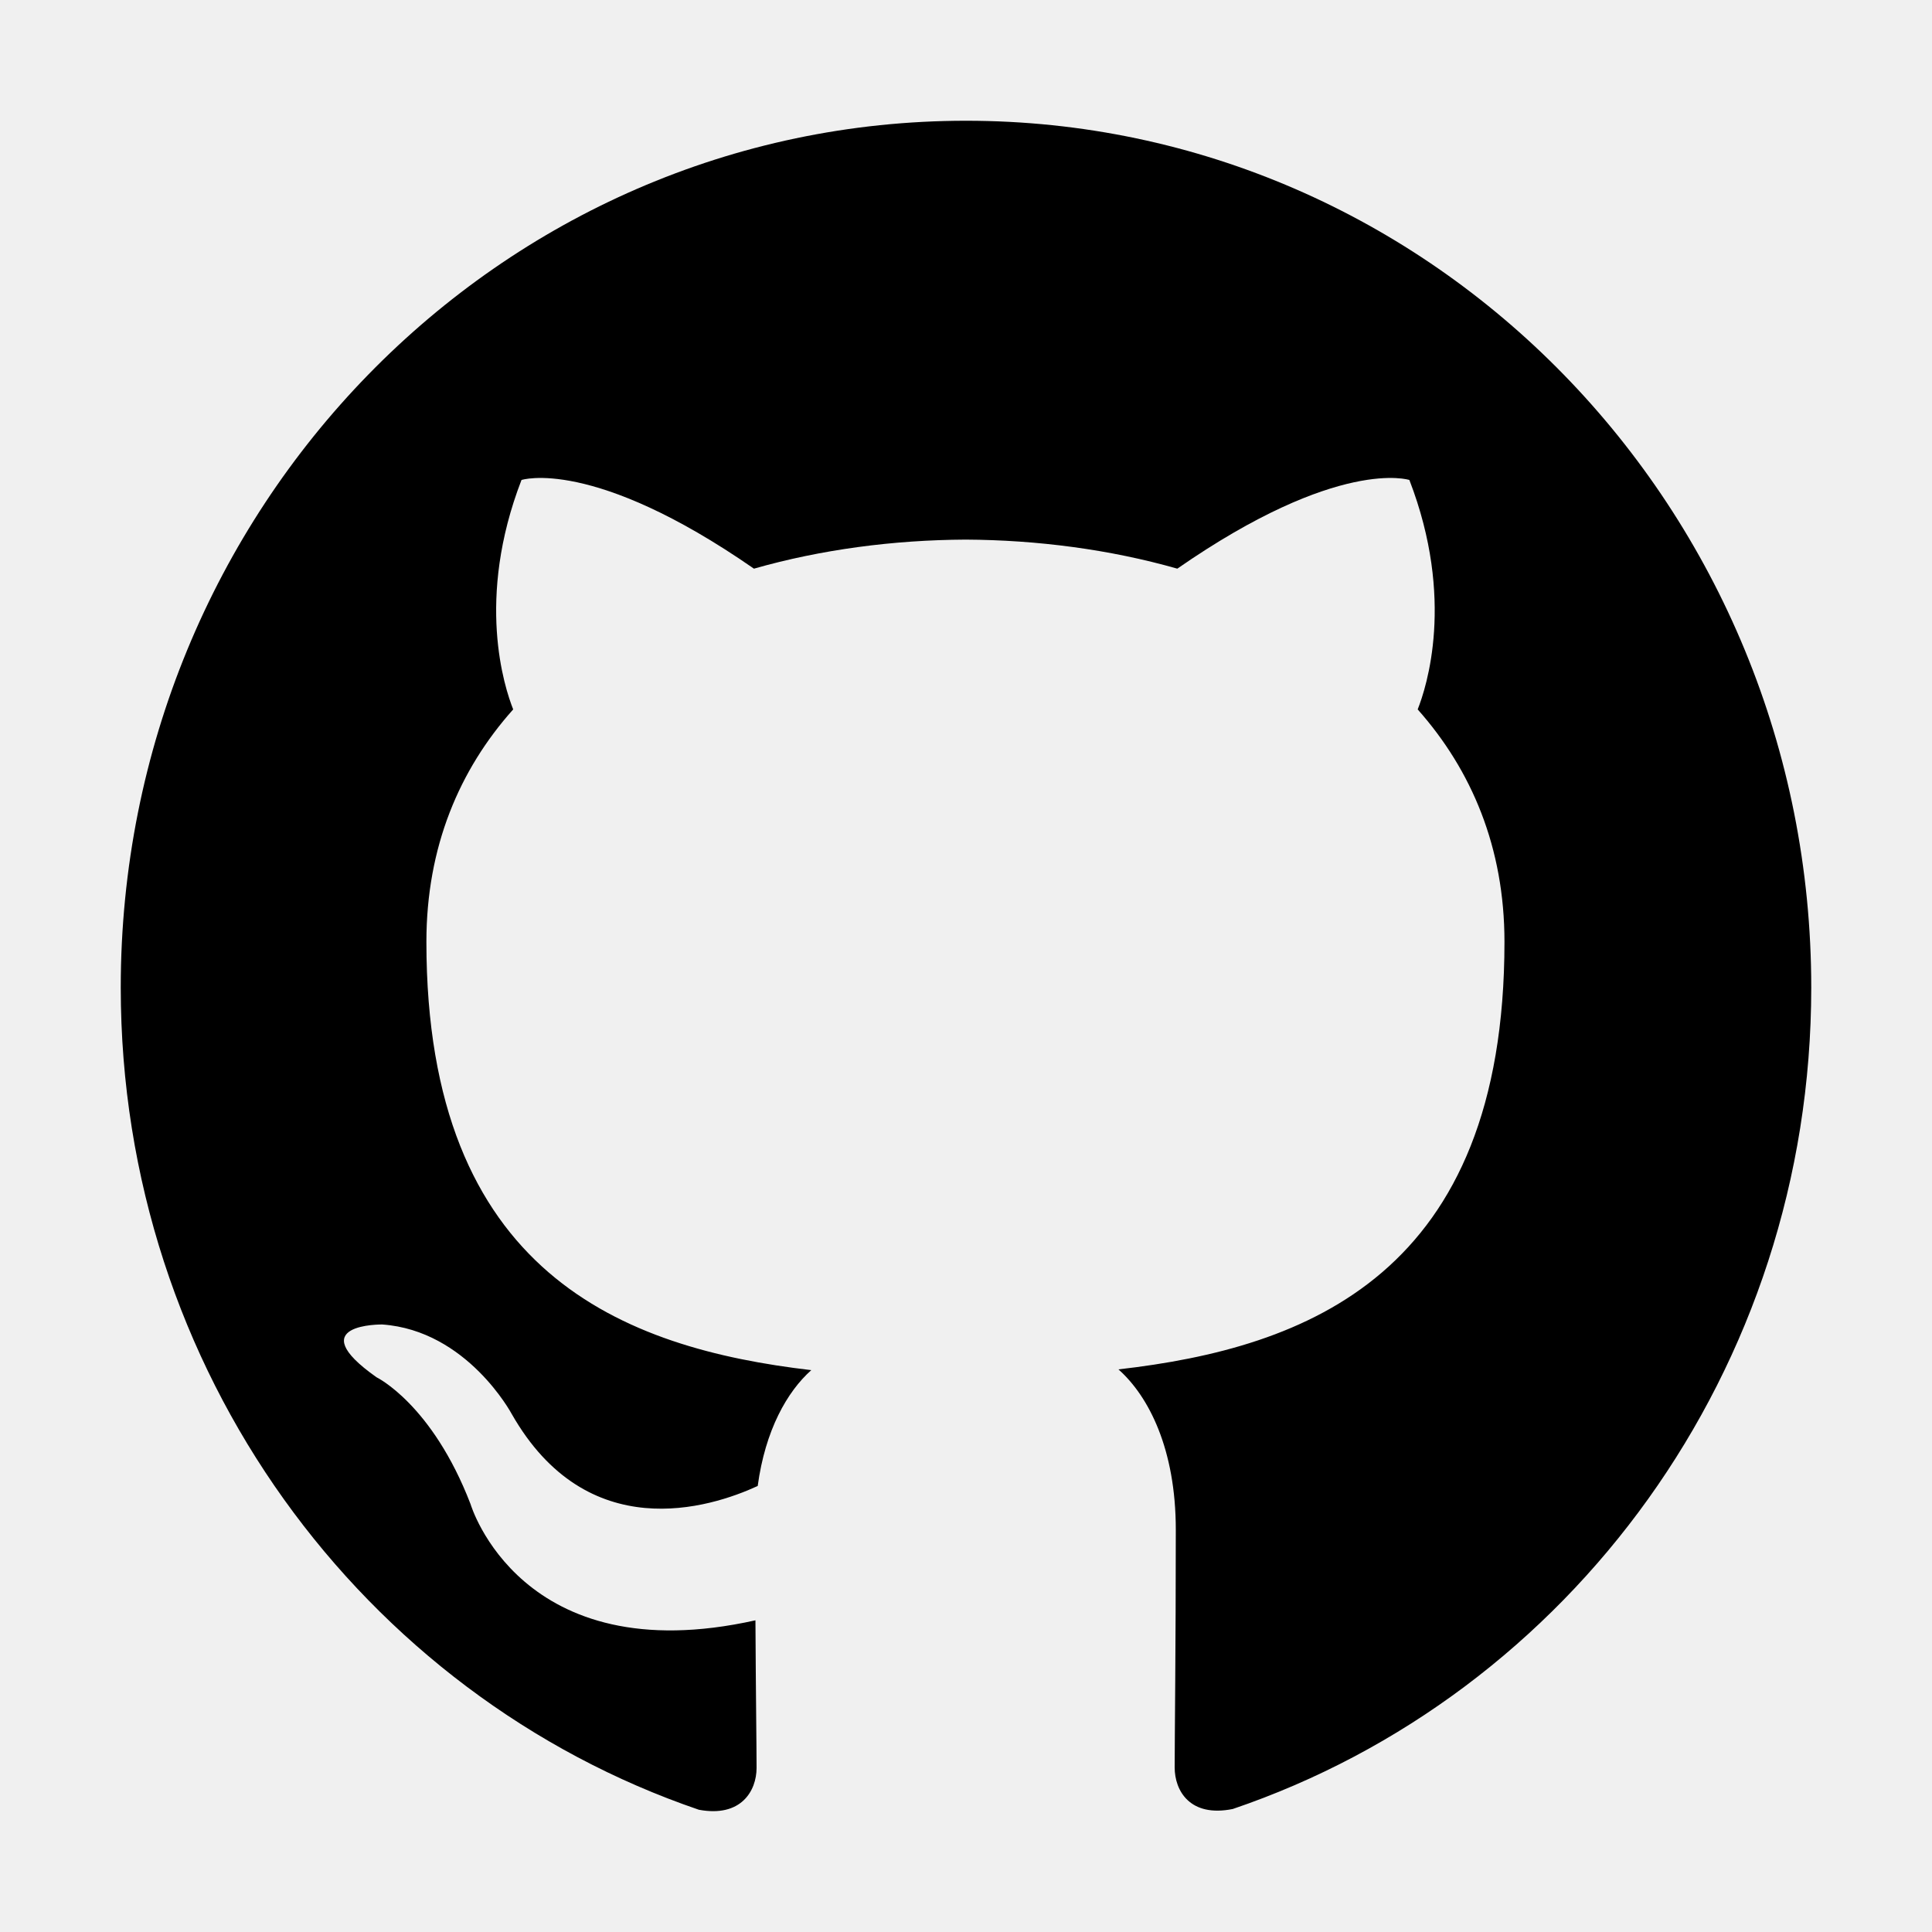
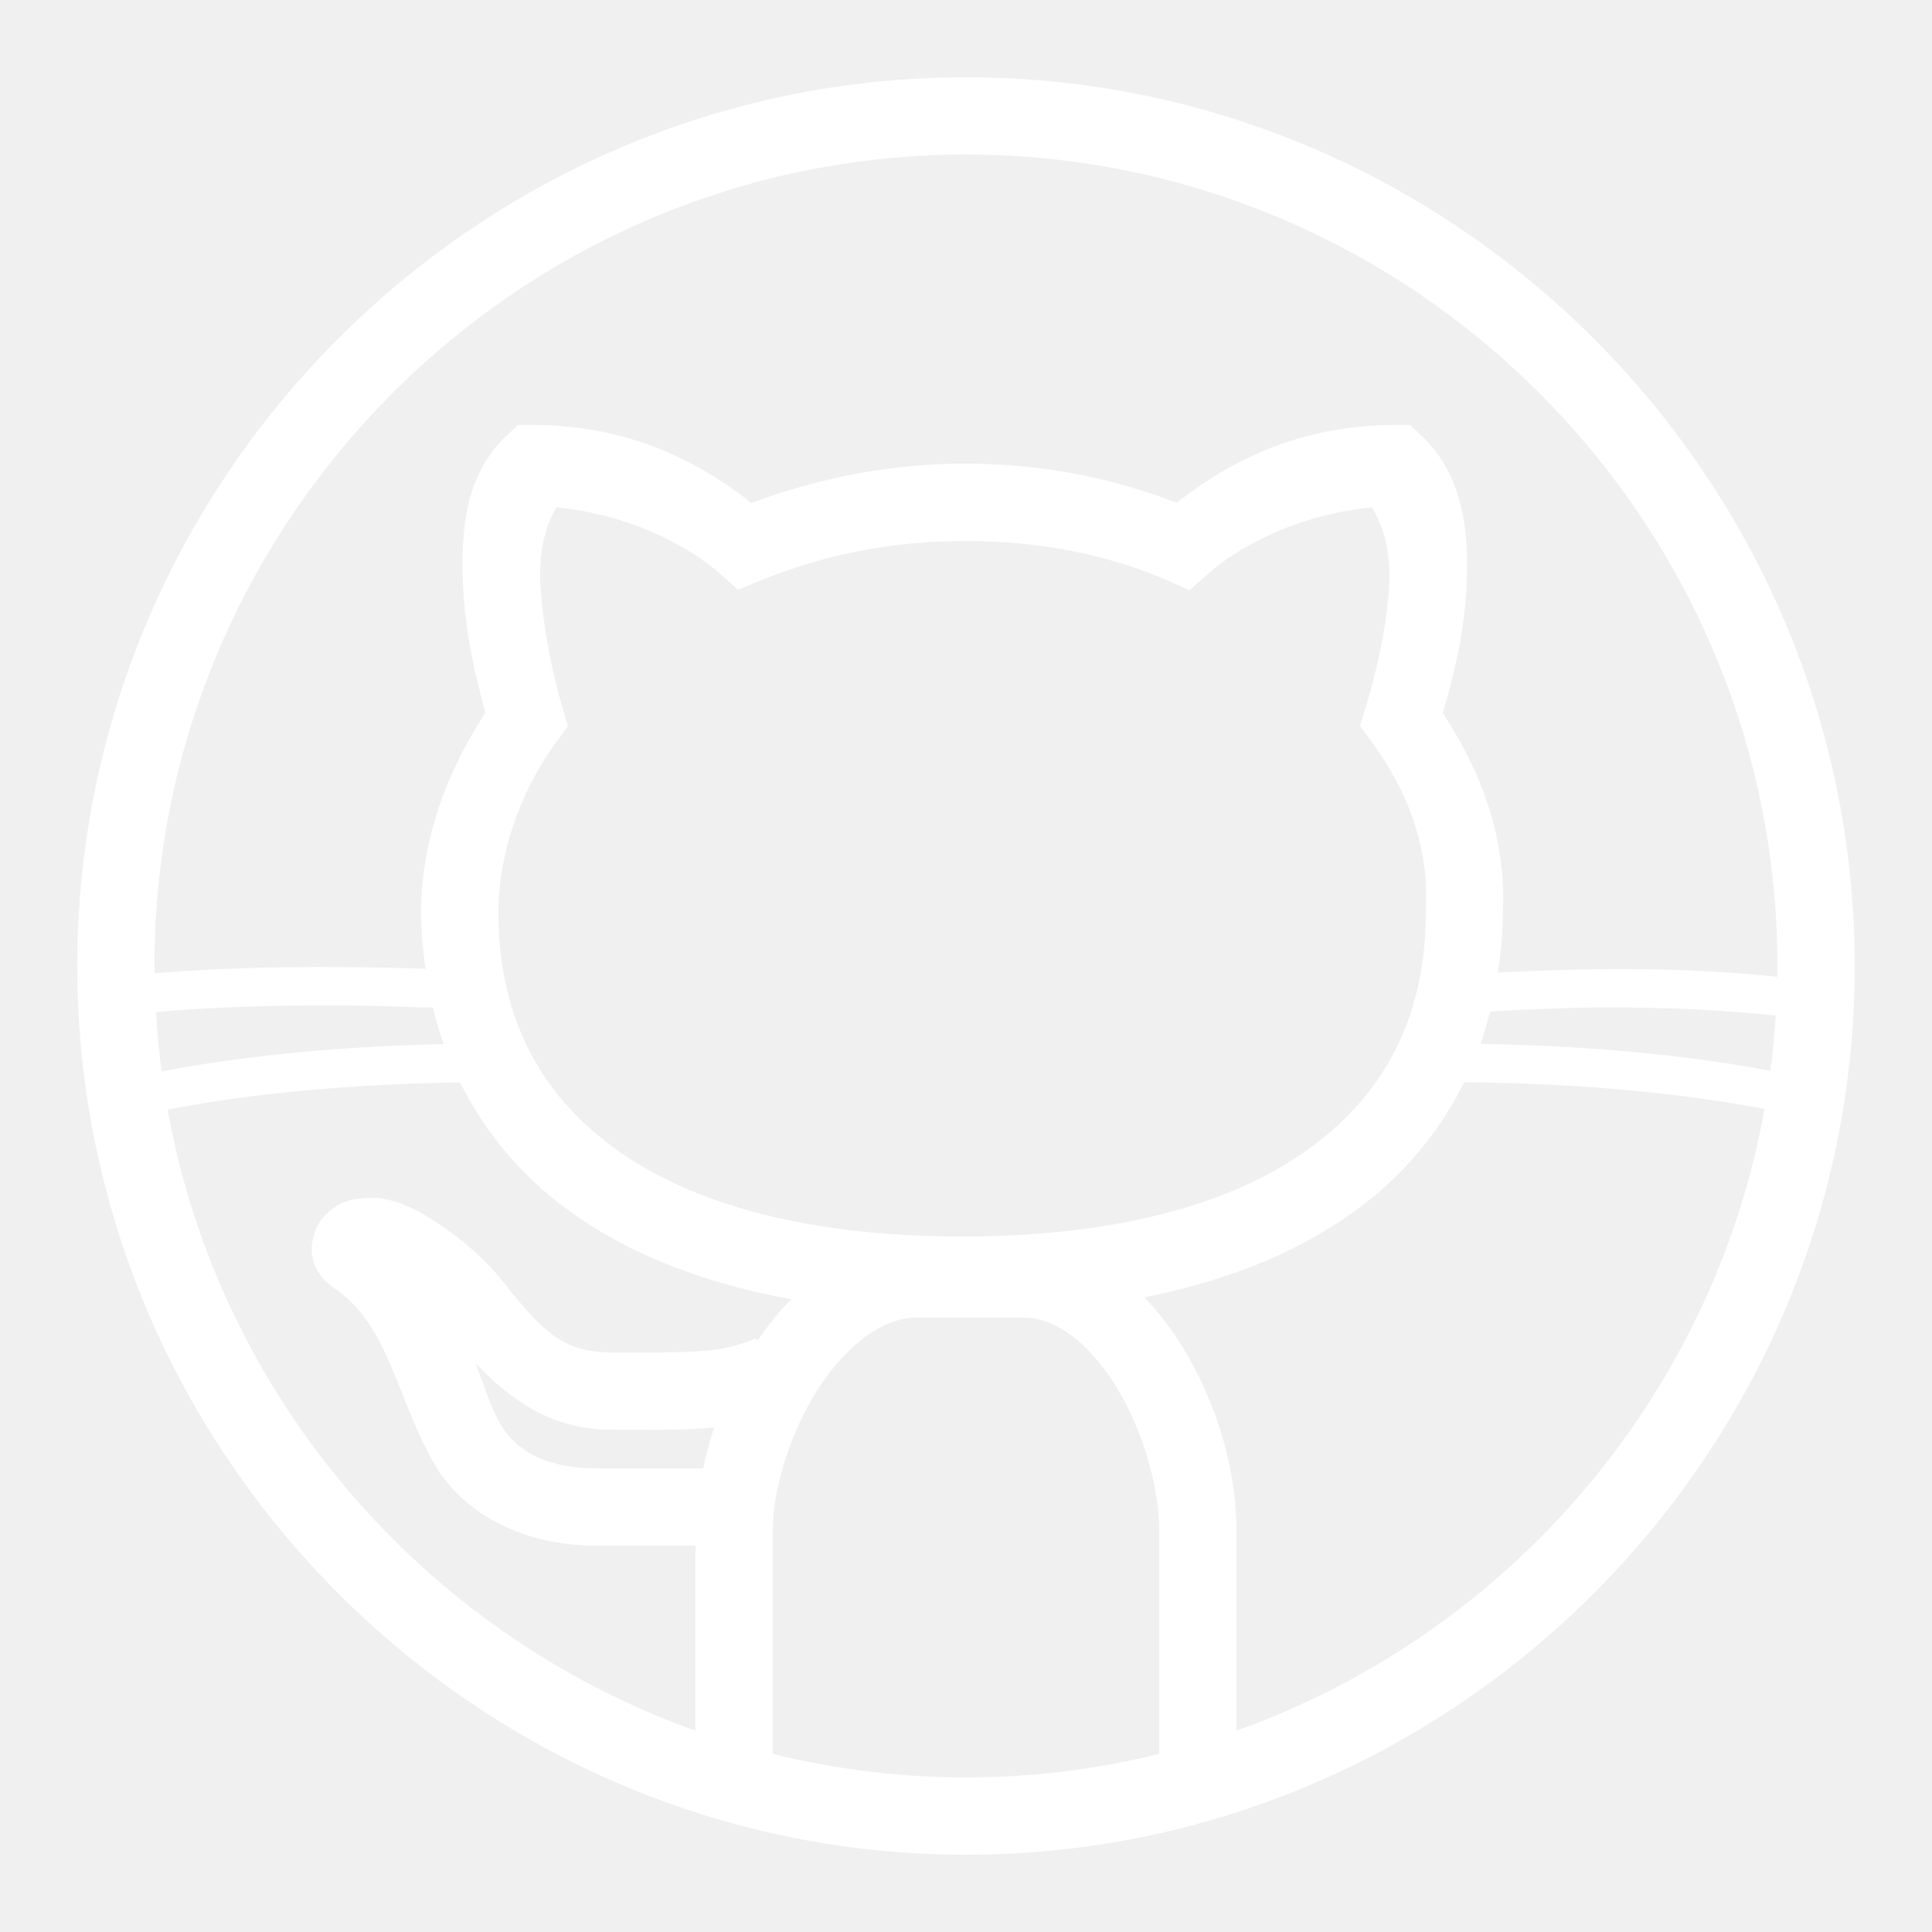
- <svg xmlns="http://www.w3.org/2000/svg" height="512px" id="Layer_1" style="enable-background:new 0 0 512 512;" version="1.1" viewBox="0 0 512 512" width="512px" xml:space="preserve">
-   <style type="text/css">
- 	.st0{fill-rule:evenodd;clip-rule:evenodd;}
- </style>
-   <g>
-     <path class="st0" d="M256,32C132.3,32,32,134.8,32,261.7c0,101.5,64.2,187.5,153.2,217.9c11.2,2.1,15.3-5,15.3-11.1   c0-5.5-0.2-19.9-0.3-39.1c-62.3,13.9-75.5-30.8-75.5-30.8c-10.2-26.5-24.9-33.6-24.9-33.6c-20.3-14.3,1.5-14,1.5-14   c22.5,1.6,34.3,23.7,34.3,23.7c20,35.1,52.4,25,65.2,19.1c2-14.8,7.8-25,14.2-30.7c-49.7-5.8-102-25.5-102-113.5   c0-25.1,8.7-45.6,23-61.6c-2.3-5.8-10-29.2,2.2-60.8c0,0,18.8-6.2,61.6,23.5c17.9-5.1,37-7.6,56.1-7.7c19,0.1,38.2,2.6,56.1,7.7   c42.8-29.7,61.5-23.5,61.5-23.5c12.2,31.6,4.5,55,2.2,60.8c14.3,16.1,23,36.6,23,61.6c0,88.2-52.4,107.6-102.3,113.3   c8,7.1,15.2,21.1,15.2,42.5c0,30.7-0.3,55.5-0.3,63c0,6.1,4,13.3,15.4,11C415.9,449.1,480,363.1,480,261.7   C480,134.8,379.7,32,256,32z" />
+ <svg xmlns="http://www.w3.org/2000/svg" viewBox="0,0,256,256" width="100px" height="100px" fill-rule="nonzero">
+   <g fill="#ffffff" fill-rule="nonzero" stroke="none" stroke-width="1" stroke-linecap="butt" stroke-linejoin="miter" stroke-miterlimit="10" stroke-dasharray="" stroke-dashoffset="0" font-family="none" font-weight="none" font-size="none" text-anchor="none" style="mix-blend-mode: normal">
+     <g transform="scale(5.12,5.12)">
+       <path d="M25,2c-12.645,0 -23,10.355 -23,23c0,12.645 10.355,23 23,23c12.645,0 23,-10.355 23,-23c0,-12.645 -10.355,-23 -23,-23zM25,4c11.555,0 21,9.445 21,21c0,0.094 -0.007,0.186 -0.008,0.279c-0.637,-0.066 -1.373,-0.127 -2.309,-0.166c-1.334,-0.055 -3.016,-0.043 -4.916,0.057c0.075,-0.505 0.126,-1.017 0.127,-1.543c0.097,-1.873 -0.532,-3.624 -1.555,-5.172c0.247,-0.854 0.537,-1.94 0.609,-3.172c0.083,-1.404 -0.039,-2.961 -1.166,-4.014l-0.289,-0.27h-0.395c-2.683,0 -4.52,1.123 -5.643,2.014c-1.621,-0.628 -3.445,-1.014 -5.457,-1.014c-2.024,0 -3.864,0.391 -5.553,1.018c-1.122,-0.891 -2.96,-2.018 -5.646,-2.018h-0.393l-0.289,0.268c-1.098,1.02 -1.199,2.534 -1.131,3.932c0.06,1.232 0.333,2.353 0.576,3.248c-1.04,1.578 -1.664,3.375 -1.664,5.152c0,0.501 0.046,0.99 0.113,1.473c-3.124,-0.101 -5.495,-0.019 -7.01,0.119c-0.001,-0.064 -0.004,-0.127 -0.004,-0.191c0,-11.555 9.445,-21 21,-21zM14.396,13.131c2.018,0.191 3.536,1.092 4.238,1.717l0.469,0.414l0.578,-0.236c1.581,-0.651 3.345,-1.025 5.318,-1.025c1.973,0 3.737,0.376 5.199,1.016l0.586,0.258l0.479,-0.426c0.703,-0.625 2.224,-1.526 4.242,-1.717c0.268,0.445 0.502,1.078 0.445,2.035c-0.067,1.146 -0.374,2.394 -0.605,3.135l-0.15,0.482l0.299,0.408c0.989,1.349 1.494,2.81 1.408,4.354l-0.002,0.027v0.027c0,2.495 -0.899,4.493 -2.812,5.973c-1.914,1.48 -4.935,2.428 -9.188,2.428c-4.252,0 -7.276,-0.948 -9.189,-2.428c-1.914,-1.48 -2.811,-3.477 -2.811,-5.973c0,-1.465 0.529,-3.076 1.506,-4.408l0.293,-0.398l-0.141,-0.475c-0.232,-0.788 -0.516,-2.064 -0.572,-3.217c-0.047,-0.959 0.18,-1.565 0.41,-1.971zM8.887,26.02c0.704,0.004 1.511,0.032 2.316,0.061c0.078,0.32 0.171,0.633 0.281,0.939c-3.313,0.072 -5.78,0.415 -7.301,0.709c-0.066,-0.507 -0.117,-1.018 -0.146,-1.535c1.117,-0.103 2.713,-0.187 4.85,-0.174zM41.113,26.076c2.13,-0.025 3.722,0.088 4.844,0.207c-0.029,0.481 -0.077,0.958 -0.139,1.43c-1.573,-0.299 -4.101,-0.642 -7.504,-0.697c0.097,-0.273 0.177,-0.554 0.25,-0.838c0.898,-0.051 1.774,-0.093 2.549,-0.102zM37.893,28.008c3.573,0.032 6.193,0.389 7.773,0.691c-1.341,7.468 -6.658,13.594 -13.666,16.09v-5.189c0,-1.585 -0.52,-3.332 -1.426,-4.789c-0.275,-0.442 -0.598,-0.861 -0.959,-1.236c2.315,-0.457 4.217,-1.275 5.697,-2.42c1.13,-0.874 1.985,-1.945 2.58,-3.146zM11.908,28.014c0.597,1.198 1.451,2.268 2.58,3.141c1.541,1.191 3.543,2.024 5.988,2.469c-0.32,0.329 -0.611,0.69 -0.869,1.07l-0.061,-0.053c0.005,-0.006 -0.497,0.245 -1.248,0.312c-0.751,0.067 -1.677,0.047 -2.498,0.047c-1.225,0 -1.765,-0.579 -2.627,-1.633c-0.478,-0.644 -1.06,-1.165 -1.625,-1.561c-0.579,-0.405 -1.073,-0.691 -1.684,-0.793l-0.082,-0.014h-0.084c-0.467,0 -0.918,0.034 -1.34,0.516c-0.211,0.241 -0.356,0.687 -0.262,1.064c0.094,0.378 0.333,0.61 0.547,0.752c1.367,0.911 1.608,2.714 2.465,4.318c0.8,1.594 2.526,2.35 4.291,2.35h2.6v4.789c-7.003,-2.494 -12.316,-8.612 -13.662,-16.072c1.526,-0.297 4.077,-0.653 7.57,-0.703zM23.699,34.1h2.801c0.813,0 1.68,0.648 2.375,1.766c0.695,1.118 1.125,2.619 1.125,3.734v5.791c-1.604,0.395 -3.278,0.609 -5,0.609c-1.722,0 -3.396,-0.214 -5,-0.609v-5.791c0,-1.091 0.468,-2.588 1.209,-3.711c0.741,-1.123 1.677,-1.789 2.49,-1.789zM12.309,35.281c0.866,0.898 1.914,1.719 3.492,1.719c0.779,0 1.752,0.028 2.676,-0.055c0.003,-0 0.006,-0.002 0.01,-0.002c-0.122,0.35 -0.213,0.702 -0.289,1.057h-2.797c-1.233,0 -2.105,-0.446 -2.506,-1.248l-0.008,-0.014l-0.006,-0.012c-0.164,-0.305 -0.38,-0.916 -0.572,-1.445z" />
+     </g>
  </g>
</svg>
